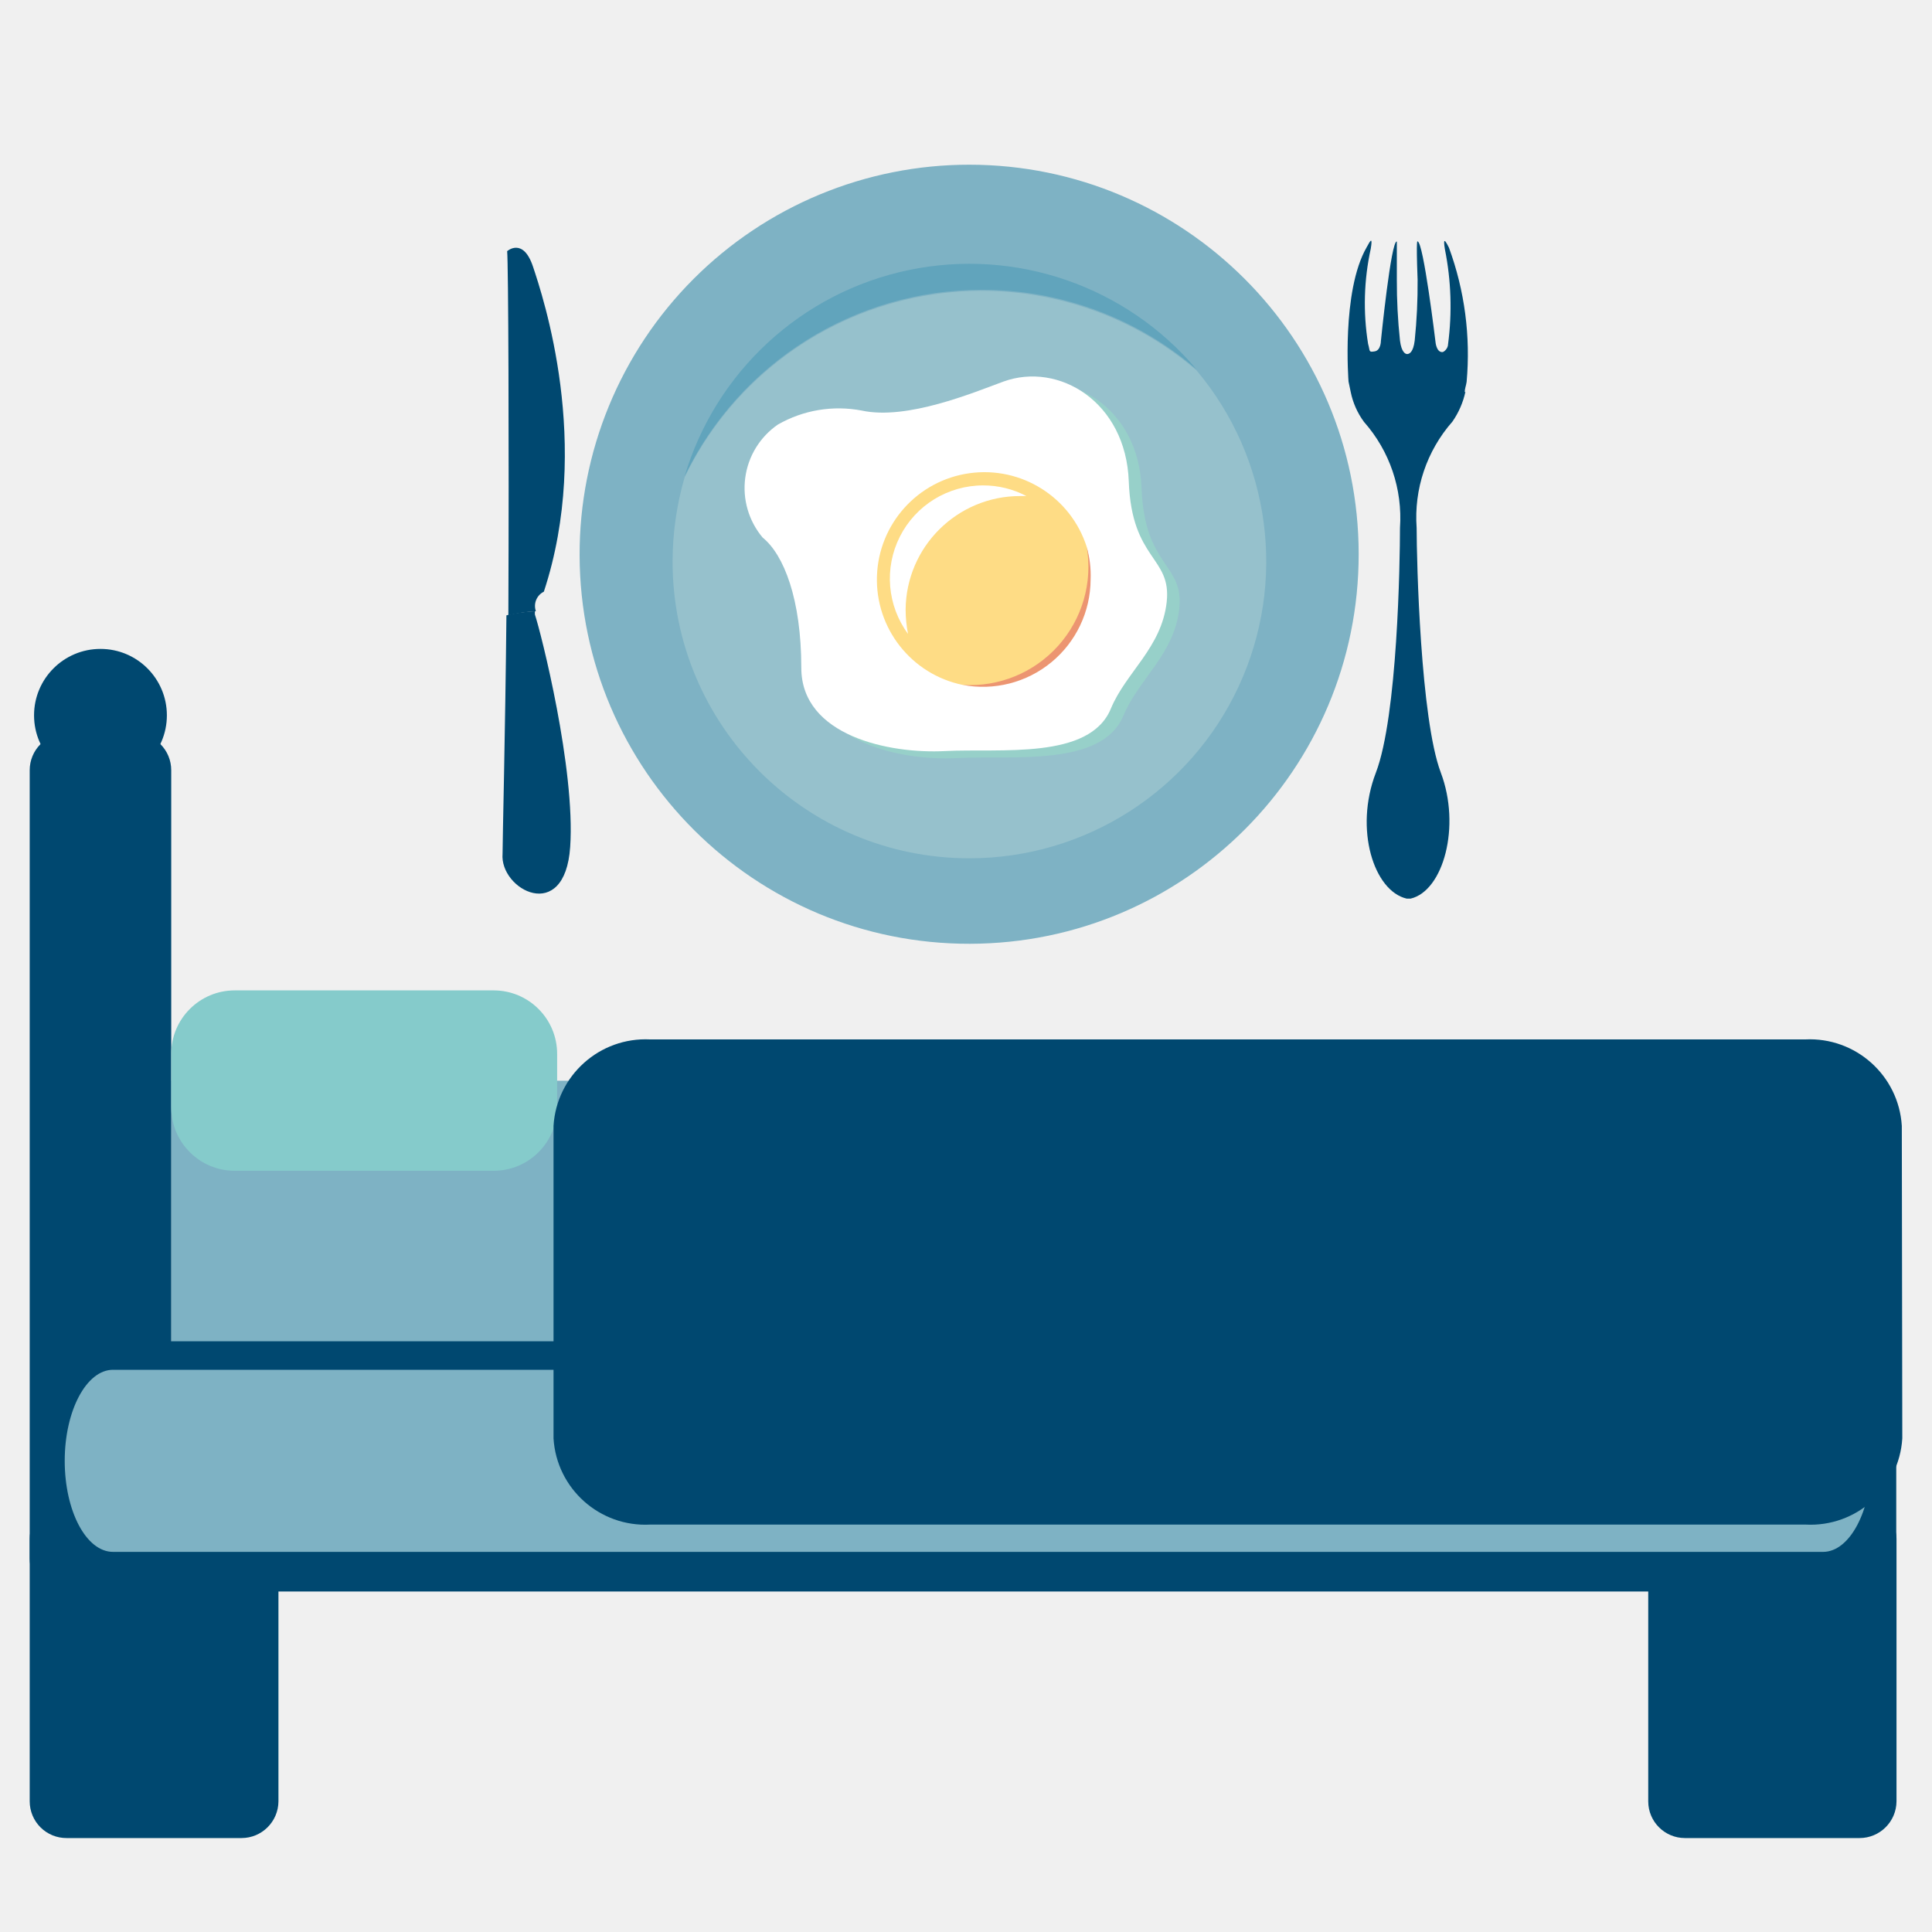
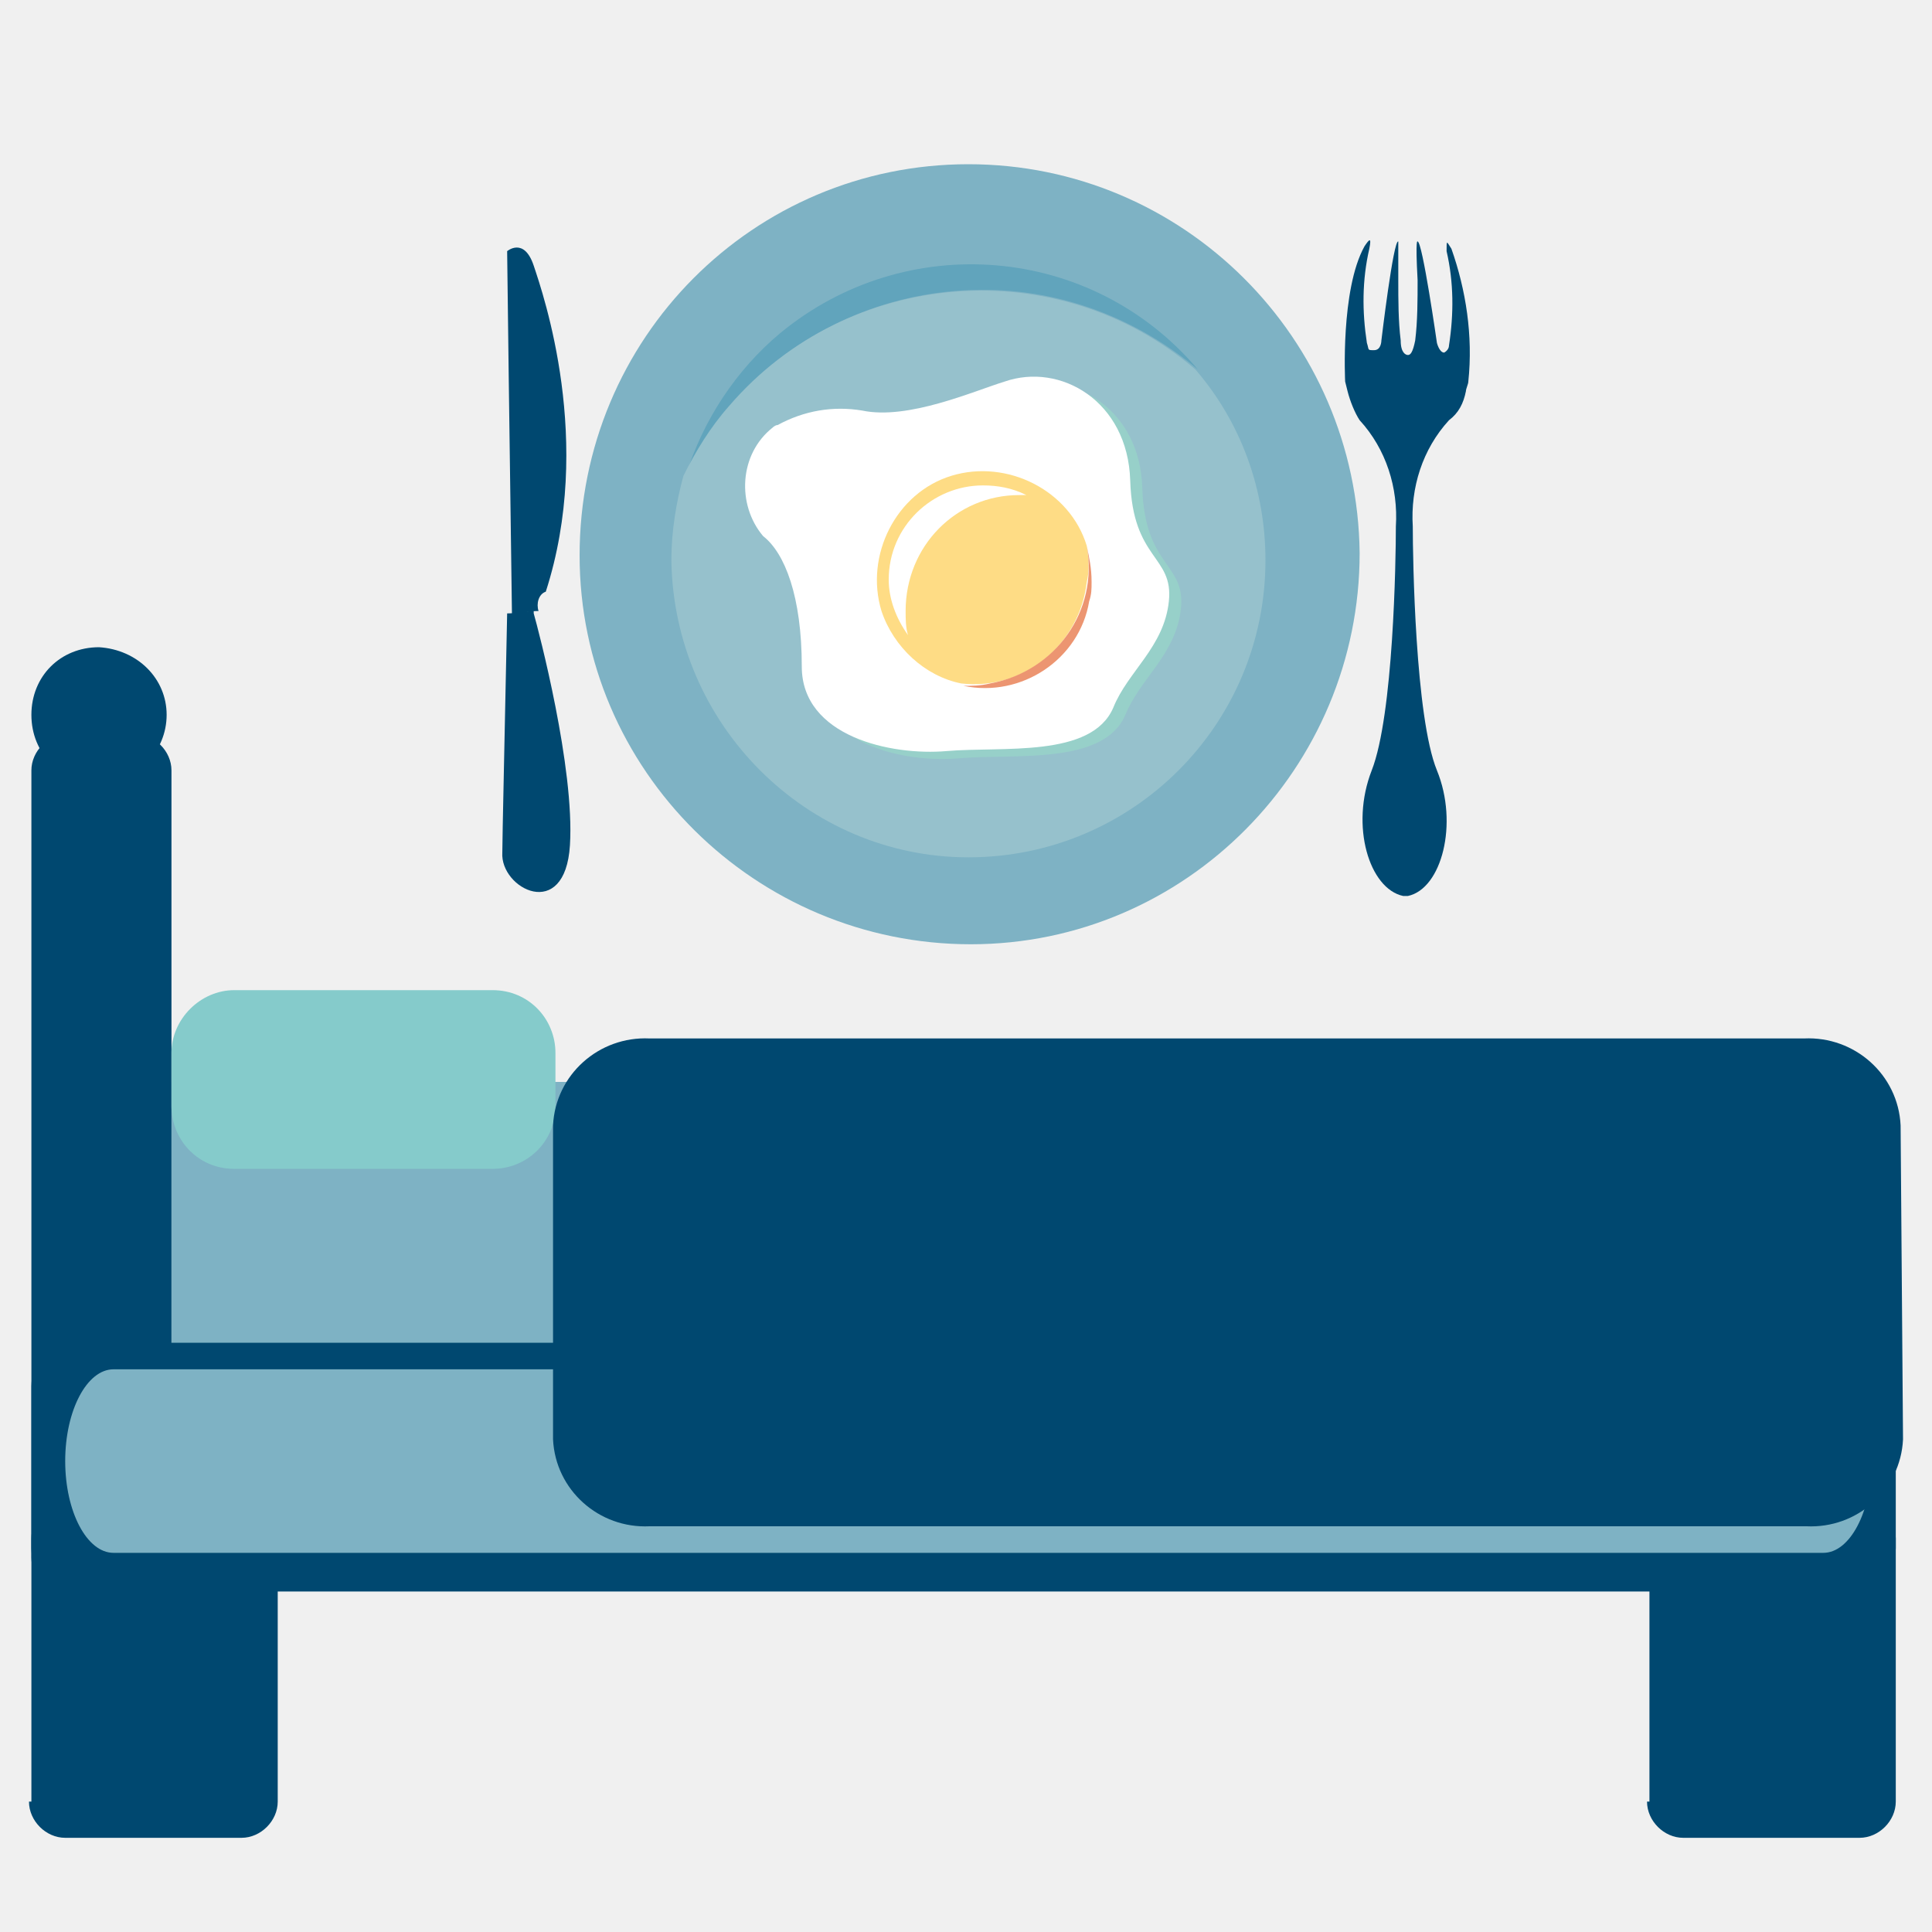
- <svg xmlns="http://www.w3.org/2000/svg" id="Layer_1" data-name="Layer 1" viewBox="0 0 80 80">
-   <defs>
-     <style>.cls-1{fill:#7eb2c4;}.cls-2{fill:#004870;}.cls-3{fill:#85cbcb;}.cls-4{fill:#61a4bc;}.cls-5{fill:#96c1cc;}.cls-6{fill:#97d0c9;}.cls-7{fill:#fff;}.cls-8{fill:#fedc85;}.cls-9{fill:#ec9571;}</style>
-   </defs>
-   <rect class="cls-1" x="7.09" y="44.75" width="63.85" height="14.5" />
-   <path class="cls-2" d="M68.25,74.59a1.52,1.52,0,0,0,1.52,1.52H77a1.53,1.53,0,0,0,1.53-1.52V63.71c0-.84-.69-.37-1.53-.37H69.77c-.84,0-1.52-.47-1.52.37Z" />
-   <path class="cls-2" d="M1.23,74.59a1.52,1.52,0,0,0,1.53,1.52H10a1.53,1.53,0,0,0,1.53-1.52V63.71c0-.84-.69-.37-1.53-.37H2.76c-.85,0-1.53-.47-1.53.37Z" />
-   <path class="cls-2" d="M78.52,64.09a1.8,1.8,0,0,1-1.81,1.81H3.09a1.81,1.81,0,0,1-1.82-1.81V57.35a1.81,1.81,0,0,1,1.82-1.81H76.71a1.81,1.81,0,0,1,1.81,1.81Z" />
-   <path class="cls-2" d="M7.09,64.53a1.52,1.52,0,0,1-1.53,1.52H2.76a1.52,1.52,0,0,1-1.53-1.52V31.89a1.52,1.52,0,0,1,1.53-1.52h2.8a1.52,1.52,0,0,1,1.53,1.52Z" />
-   <rect class="cls-3" x="7.09" y="41.01" width="15.98" height="7.47" rx="2.63" />
-   <path class="cls-2" d="M6.91,29.62a2.75,2.75,0,1,1-2.75-2.75A2.75,2.75,0,0,1,6.91,29.62Z" />
-   <path class="cls-1" d="M77.49,60.49c0,2.08-.9,3.77-2,3.77H4.68c-1.11,0-2-1.69-2-3.77h0c0-2.08.9-3.77,2-3.77H75.49c1.1,0,2,1.69,2,3.77Z" />
-   <path class="cls-2" d="M78.77,59.56a3.81,3.81,0,0,1-4,3.57H26.92a3.81,3.81,0,0,1-4-3.57V46.62a3.82,3.82,0,0,1,4-3.58H74.75a3.82,3.82,0,0,1,4,3.58Z" />
-   <path class="cls-2" d="M21,10.4s.66-.59,1.07.64,2.46,7.35.45,13.46a.66.66,0,0,0-.33.81,5.91,5.91,0,0,0-1.14.17C21.08,18.23,21.05,10.91,21,10.4Z" />
-   <path class="cls-2" d="M22.15,25.31a1,1,0,0,0,0,.14c.25.74,1.68,6.4,1.46,9.62s-2.93,1.77-2.8.28c0-.6.11-4.91.16-9.87A5.91,5.91,0,0,1,22.15,25.31Z" />
-   <path class="cls-2" d="M23,35.1a.71.71,0,1,1-.67-.74A.71.71,0,0,1,23,35.1Z" />
-   <path class="cls-2" d="M60.65,16.24c0-.14.06-.28.08-.43A12.81,12.81,0,0,0,60,10.26c-.17-.34-.25-.43-.17.06a12,12,0,0,1,.13,3.94c0,.16-.16.32-.24.32-.25,0-.28-.43-.28-.43S58.94,10,58.7,10c0,0-.07-.25,0,1.58a22.84,22.84,0,0,1-.12,2.52c-.06.49-.22.55-.3.56s-.25-.07-.31-.56a23,23,0,0,1-.13-2.52c0-1.83,0-1.58,0-1.58-.24-.06-.66,4.12-.66,4.12s0,.39-.26.43-.18,0-.27-.31a10.55,10.55,0,0,1,.11-3.94c.08-.49,0-.38-.17-.06-1.05,1.82-.75,5.56-.75,5.56l.09.43v0h0a3.13,3.13,0,0,0,.55,1.24,6,6,0,0,1,1.49,4.39c0,1.39-.1,7.8-1,10.14s-.08,4.9,1.28,5.21h.16c1.36-.32,2.09-3,1.25-5.22s-1-8.75-1-10.13a6,6,0,0,1,1.48-4.4,3.43,3.43,0,0,0,.54-1.24h0A.18.18,0,0,1,60.65,16.24Z" />
-   <path class="cls-2" d="M57.19,34.19c0,1.36.52,2.46,1.16,2.46s1.15-1.1,1.15-2.46-.51-2.46-1.15-2.46S57.2,32.83,57.19,34.19Z" />
-   <path class="cls-2" d="M59.89,16c0,.42-.81,2.23-1.75,2.25s-1.66-1.78-1.66-2.2.75-.77,1.69-.78S59.89,15.56,59.89,16Z" />
-   <path class="cls-1" d="M24,23A16.13,16.13,0,1,0,40.14,6.82,16.13,16.13,0,0,0,24,23Z" />
-   <path class="cls-4" d="M40.65,12a13.6,13.6,0,0,1,8.89,3.29,12.3,12.3,0,0,0-21.19,4.43A13.66,13.66,0,0,1,40.65,12Z" />
-   <path class="cls-5" d="M40.14,35.54a12.29,12.29,0,0,0,9.4-20.21,13.66,13.66,0,0,0-21.19,4.43,12.58,12.58,0,0,0-.5,3.49A12.29,12.29,0,0,0,40.14,35.54Z" />
-   <path class="cls-6" d="M32.74,17.86a5.05,5.05,0,0,1,3.47-.58c1.88.41,4.64-.75,5.87-1.2,2.29-.83,5.07.83,5.19,4.13s1.77,3.11,1.56,5-1.69,2.92-2.31,4.42c-.89,2.14-4.58,1.64-6.88,1.76s-5.94-.62-5.94-3.45-.73-4.68-1.6-5.39A3.19,3.19,0,0,1,32.74,17.86Z" />
-   <path class="cls-7" d="M32.21,17.58A5.07,5.07,0,0,1,35.68,17c1.88.41,4.64-.75,5.87-1.2,2.29-.83,5.07.84,5.19,4.13s1.78,3.11,1.57,5S46.62,27.84,46,29.34c-.88,2.14-4.58,1.64-6.87,1.76s-5.95-.62-5.95-3.45-.72-4.68-1.6-5.39A3.19,3.19,0,0,1,32.21,17.58Z" />
-   <path class="cls-8" d="M45,22.65a4.45,4.45,0,1,0-5.14,5.71A4.73,4.73,0,0,0,45,22.65Z" />
-   <path class="cls-7" d="M42.24,20.54h.26a3.82,3.82,0,0,0-1.79-.44,3.86,3.86,0,0,0-3.11,6.15,5.25,5.25,0,0,1-.1-1A4.74,4.74,0,0,1,42.24,20.54Z" />
-   <path class="cls-9" d="M45,22.65a4.9,4.9,0,0,1-5.14,5.71A4.46,4.46,0,0,0,45.16,24,4.33,4.33,0,0,0,45,22.65Z" />
+ <svg xmlns="http://www.w3.org/2000/svg" version="1.1" id="Layer_1" x="0px" y="0px" viewBox="0 0 80 80" style="enable-background:new 0 0 80 80;" xml:space="preserve">
+   <style type="text/css">
+ 	.st0{fill:#7EB2C4;}
+ 	.st1{fill:#004870;}
+ 	.st2{fill:#85CBCB;}
+ 	.st3{fill:#61A4BC;}
+ 	.st4{fill:#96C1CC;}
+ 	.st5{fill:#97D0C9;}
+ 	.st6{fill:#FFFFFF;}
+ 	.st7{fill:#FEDC85;}
+ 	.st8{fill:#EC9571;}
+ </style>
+   <rect x="7.1" y="44.8" class="st0" width="63.9" height="14.5" />
+   <path class="st1" d="M68.2,74.6c0,0.8,0.7,1.5,1.5,1.5H77c0.8,0,1.5-0.7,1.5-1.5V63.7c0-0.8-0.7-0.4-1.5-0.4h-7.2  c-0.8,0-1.5-0.5-1.5,0.4V74.6z" />
+   <path class="st1" d="M1.2,74.6c0,0.8,0.7,1.5,1.5,1.5c0,0,0,0,0,0H10c0.8,0,1.5-0.7,1.5-1.5V63.7c0-0.8-0.7-0.4-1.5-0.4H2.8  c-0.9,0-1.5-0.5-1.5,0.4V74.6z" />
+   <path class="st1" d="M78.5,64.1c0,1-0.8,1.8-1.8,1.8c0,0,0,0,0,0H3.1c-1,0-1.8-0.8-1.8-1.8c0,0,0,0,0,0v-6.7c0-1,0.8-1.8,1.8-1.8  c0,0,0,0,0,0h73.6c1,0,1.8,0.8,1.8,1.8V64.1z" />
+   <path class="st1" d="M7.1,64.5c0,0.8-0.7,1.5-1.5,1.5c0,0,0,0,0,0H2.8c-0.8,0-1.5-0.7-1.5-1.5c0,0,0,0,0,0V31.9  c0-0.8,0.7-1.5,1.5-1.5c0,0,0,0,0,0h2.8c0.8,0,1.5,0.7,1.5,1.5c0,0,0,0,0,0V64.5z" />
+   <path class="st2" d="M9.7,41h10.7c1.5,0,2.6,1.2,2.6,2.6v2.2c0,1.5-1.2,2.6-2.6,2.6H9.7c-1.5,0-2.6-1.2-2.6-2.6v-2.2  C7.1,42.2,8.3,41,9.7,41z" />
+   <path class="st1" d="M6.9,29.6c0,1.5-1.2,2.8-2.8,2.8s-2.8-1.2-2.8-2.8s1.2-2.8,2.8-2.8l0,0C5.7,26.9,6.9,28.1,6.9,29.6z" />
+   <path class="st0" d="M77.5,60.5c0,2.1-0.9,3.8-2,3.8H4.7c-1.1,0-2-1.7-2-3.8l0,0c0-2.1,0.9-3.8,2-3.8h70.8  C76.6,56.7,77.5,58.4,77.5,60.5z" />
+   <path class="st1" d="M78.8,59.6c-0.1,2.1-1.9,3.7-4,3.6H26.9c-2.1,0.1-3.9-1.5-4-3.6V46.6c0.1-2.1,1.9-3.7,4-3.6h47.8  c2.1-0.1,3.9,1.5,4,3.6L78.8,59.6z" />
+   <path class="st1" d="M21,10.4c0,0,0.7-0.6,1.1,0.6s2.5,7.3,0.5,13.5c-0.3,0.1-0.4,0.5-0.3,0.8c-0.4,0-0.8,0.1-1.1,0.2  C21.1,18.2,21,10.9,21,10.4z" />
+   <path class="st1" d="M22.1,25.3c0,0,0,0.1,0,0.1c0.2,0.7,1.7,6.4,1.5,9.6s-2.9,1.8-2.8,0.3c0-0.6,0.1-4.9,0.2-9.9  C21.4,25.4,21.8,25.3,22.1,25.3z" />
+   <path class="st1" d="M23,35.1c0,0.4-0.3,0.7-0.7,0.7c-0.4,0-0.7-0.3-0.7-0.7c0-0.4,0.3-0.7,0.7-0.7c0,0,0,0,0,0  C22.7,34.4,23,34.7,23,35.1z" />
+   <path class="st1" d="M60.7,16.2c0-0.1,0.1-0.3,0.1-0.4c0.2-1.9-0.1-3.8-0.7-5.5c-0.2-0.3-0.2-0.4-0.2,0.1c0.3,1.3,0.3,2.6,0.1,3.9  c0,0.2-0.2,0.3-0.2,0.3c-0.2,0-0.3-0.4-0.3-0.4S58.9,10,58.7,10c0,0-0.1-0.2,0,1.6c0,0.8,0,1.7-0.1,2.5c-0.1,0.5-0.2,0.6-0.3,0.6  S58,14.6,58,14.1c-0.1-0.8-0.1-1.7-0.1-2.5c0-1.8,0-1.6,0-1.6c-0.2-0.1-0.7,4.1-0.7,4.1s0,0.4-0.3,0.4s-0.2,0-0.3-0.3  c-0.2-1.3-0.2-2.6,0.1-3.9c0.1-0.5,0-0.4-0.2-0.1c-1,1.8-0.8,5.6-0.8,5.6l0.1,0.4l0,0l0,0c0.1,0.4,0.3,0.9,0.5,1.2  c1.1,1.2,1.6,2.8,1.5,4.4c0,1.4-0.1,7.8-1,10.1s-0.1,4.9,1.3,5.2h0.2c1.4-0.3,2.1-3,1.2-5.2s-1-8.8-1-10.1c-0.1-1.6,0.4-3.2,1.5-4.4  C60.4,17.1,60.6,16.7,60.7,16.2L60.7,16.2C60.7,16.2,60.7,16.2,60.7,16.2z" />
+   <path class="st1" d="M57.2,34.2c0,1.4,0.5,2.5,1.2,2.5s1.2-1.1,1.2-2.5s-0.5-2.5-1.2-2.5S57.2,32.8,57.2,34.2z" />
+   <path class="st1" d="M59.9,16c0,0.4-0.8,2.2-1.8,2.2s-1.7-1.8-1.7-2.2s0.8-0.8,1.7-0.8S59.9,15.6,59.9,16z" />
+   <path class="st0" d="M24,23c0,8.9,7.3,16.1,16.2,16.1s16.1-7.3,16.1-16.2C56.2,14,49,6.8,40.1,6.8C31.2,6.8,24,14,24,23  C24,23,24,23,24,23z" />
+   <path class="st3" d="M40.7,12c3.3,0,6.4,1.2,8.9,3.3c-4.4-5.2-12.1-5.8-17.3-1.5c-1.8,1.5-3.2,3.6-3.9,5.9C30.6,15,35.4,12,40.7,12z  " />
+   <path class="st4" d="M40.1,35.5c6.8,0,12.3-5.5,12.3-12.3c0-2.9-1-5.7-2.9-7.9c-5.7-4.9-14.4-4.2-19.3,1.5c-0.8,0.9-1.4,1.9-1.9,2.9  c-0.3,1.1-0.5,2.3-0.5,3.5C27.9,30,33.4,35.5,40.1,35.5z" />
+   <path class="st5" d="M32.7,17.9c1-0.6,2.3-0.8,3.5-0.6c1.9,0.4,4.6-0.8,5.9-1.2c2.3-0.8,5.1,0.8,5.2,4.1s1.8,3.1,1.6,5  s-1.7,2.9-2.3,4.4c-0.9,2.1-4.6,1.6-6.9,1.8s-5.9-0.6-5.9-3.5s-0.7-4.7-1.6-5.4c-1.1-1.3-1-3.4,0.4-4.5C32.6,18,32.7,17.9,32.7,17.9  z" />
+   <path class="st6" d="M32.2,17.6c1.1-0.6,2.3-0.8,3.5-0.6c1.9,0.4,4.6-0.8,5.9-1.2c2.3-0.8,5.1,0.8,5.2,4.1s1.8,3.1,1.6,5  s-1.7,2.9-2.3,4.4c-0.9,2.1-4.6,1.6-6.9,1.8s-6-0.6-6-3.5s-0.7-4.7-1.6-5.4c-1.1-1.3-1-3.4,0.4-4.5C32,17.7,32.1,17.6,32.2,17.6z" />
+   <path class="st7" d="M45,22.6c-0.7-2.3-3.3-3.6-5.6-2.9c-2.3,0.7-3.6,3.3-2.9,5.6c0.5,1.5,1.8,2.7,3.3,3c2.6,0.3,4.9-1.6,5.2-4.2  C45.1,23.7,45.1,23.2,45,22.6z" />
+   <path class="st6" d="M42.2,20.5h0.3c-0.6-0.3-1.2-0.4-1.8-0.4c-2.1,0-3.9,1.7-3.9,3.9c0,0.8,0.3,1.6,0.8,2.3c-0.1-0.3-0.1-0.7-0.1-1  C37.5,22.6,39.6,20.5,42.2,20.5z" />
+   <path class="st8" d="M45,22.6c0.5,2.7-1.3,5.2-4,5.7c-0.4,0.1-0.8,0.1-1.1,0.1c2.4,0.5,4.8-1.1,5.2-3.5c0.1-0.3,0.1-0.5,0.1-0.8  C45.2,23.5,45.1,23.1,45,22.6z" />
</svg>
